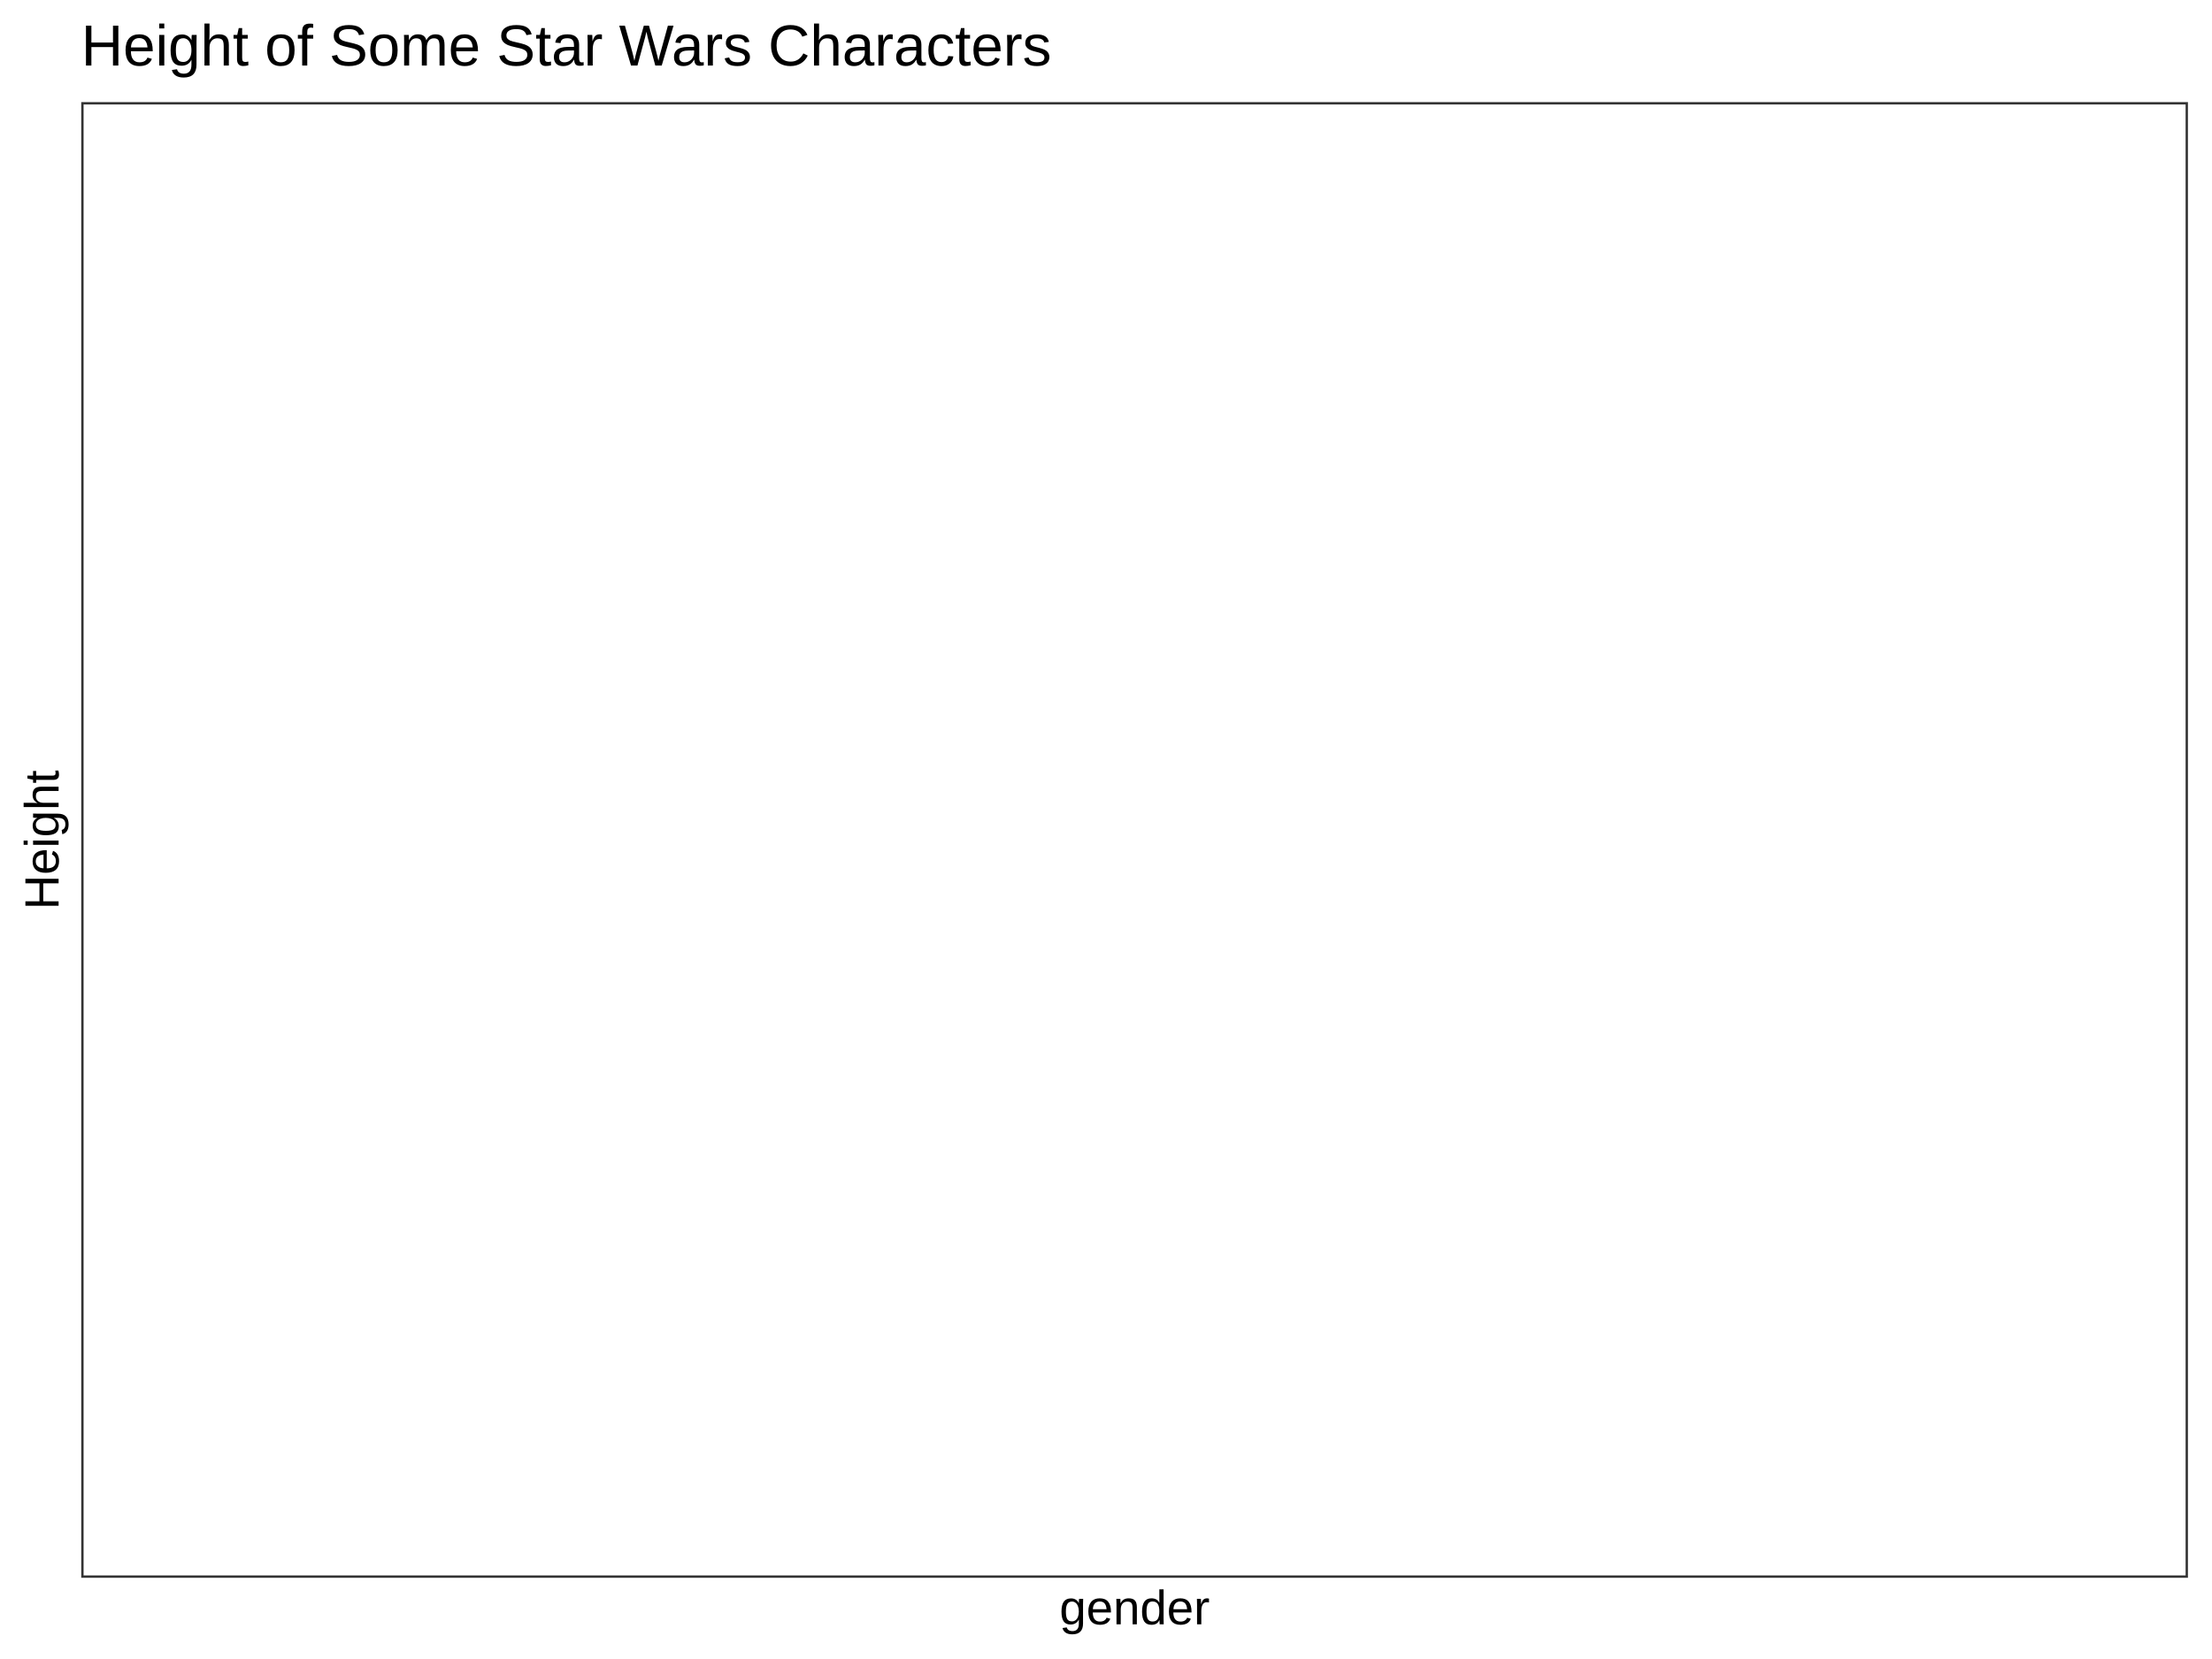
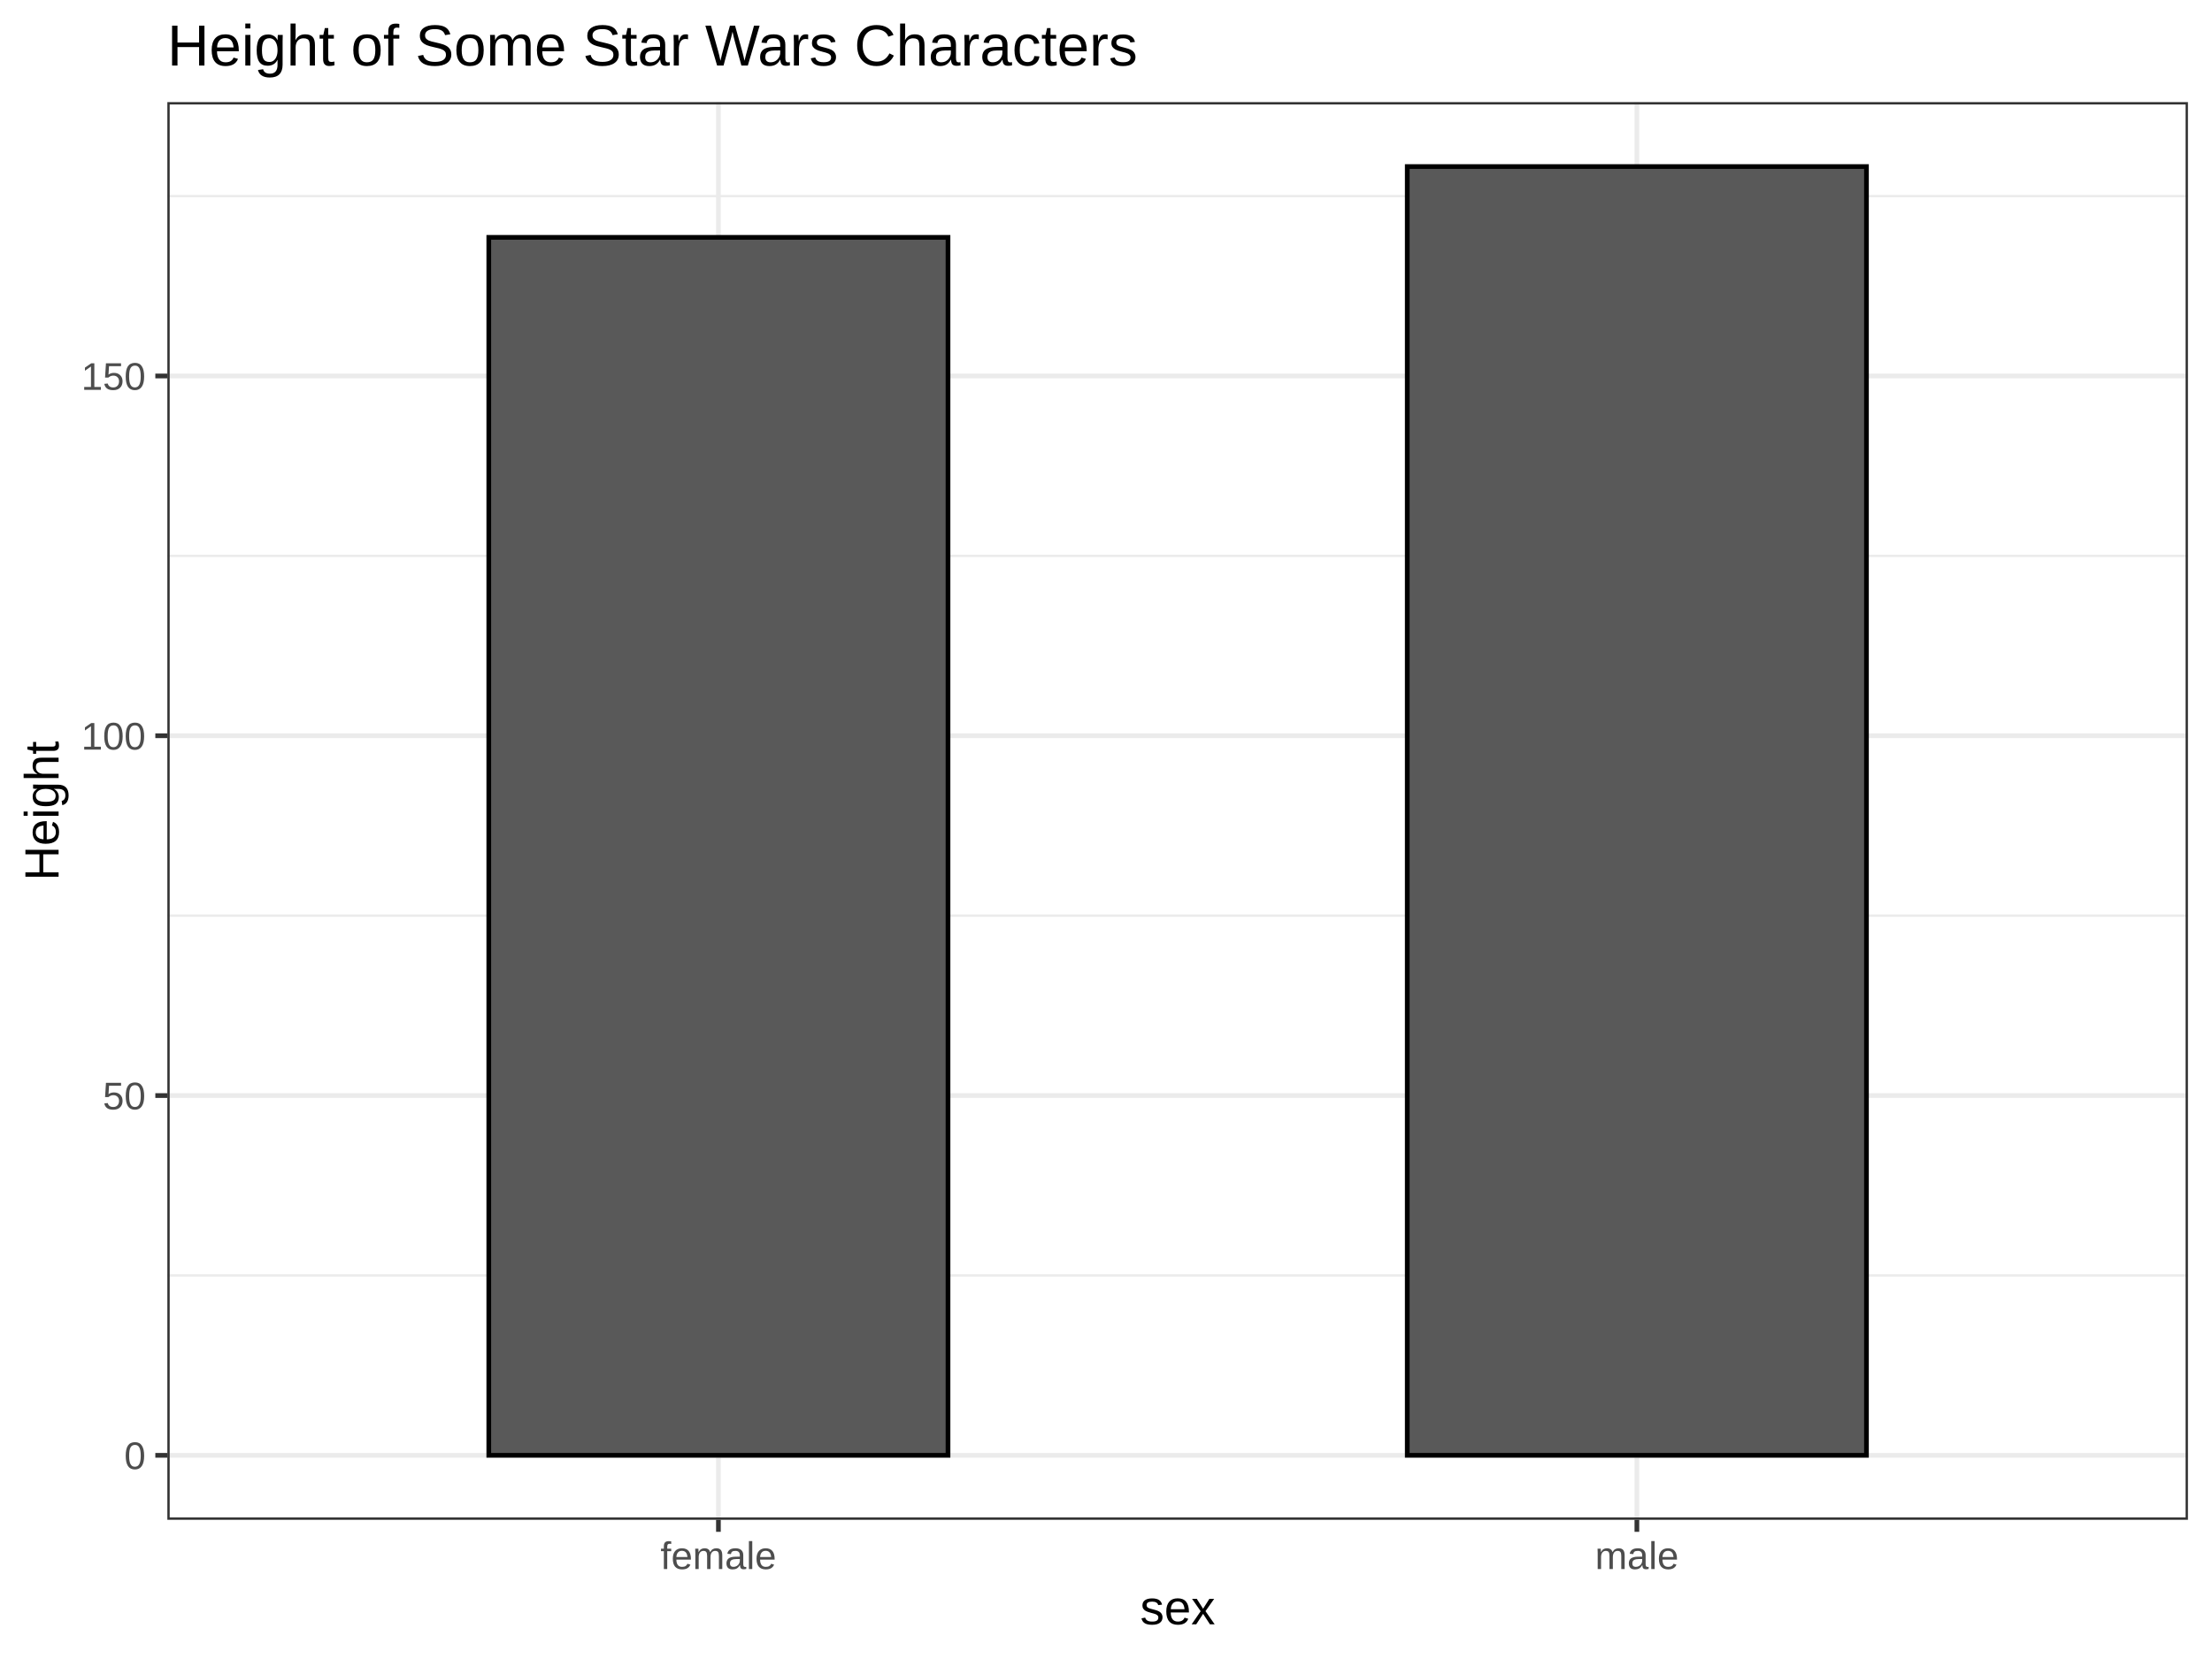
<svg xmlns="http://www.w3.org/2000/svg" viewBox="0 0 504.00 378.00">
  <defs>
    <style type="text/css">
    line, polyline, polygon, path, rect, circle {
      fill: none;
      stroke: #000000;
      stroke-linecap: round;
      stroke-linejoin: round;
      stroke-miterlimit: 10.00;
    }
  </style>
  </defs>
  <rect width="100%" height="100%" style="stroke: none; fill: none;" />
  <rect x="0.00" y="0.00" width="504.00" height="378.00" style="stroke-width: 1.07; stroke: #FFFFFF; fill: #FFFFFF;" />
  <defs>
-     <clipPath id="cpMTguNTF8NDk4LjUyfDM1OS40OXwyMy4yNw==">
-       <rect x="18.51" y="23.27" width="480.01" height="336.22" />
+     <clipPath id="cpMzguMTN8NDk4LjUyfDM0Ni4yOHwyMy4yNw==">
+       <rect x="38.13" y="23.27" width="460.39" height="323.01" />
    </clipPath>
  </defs>
-   <rect x="18.51" y="23.27" width="480.01" height="336.22" style="stroke-width: 1.07; stroke: none; fill: #FFFFFF;" clip-path="url(#cpMTguNTF8NDk4LjUyfDM1OS40OXwyMy4yNw==)" />
-   <rect x="18.51" y="23.27" width="480.01" height="336.22" style="stroke-width: 1.07; stroke: #333333;" clip-path="url(#cpMTguNTF8NDk4LjUyfDM1OS40OXwyMy4yNw==)" />
+   <rect x="38.13" y="23.27" width="460.39" height="323.01" style="stroke-width: 1.07; stroke: none; fill: #FFFFFF;" clip-path="url(#cpMzguMTN8NDk4LjUyfDM0Ni4yOHwyMy4yNw==)" />
+   <polyline points="38.13,290.61 498.52,290.61 " style="stroke-width: 0.53; stroke: #EBEBEB; stroke-linecap: butt;" clip-path="url(#cpMzguMTN8NDk4LjUyfDM0Ni4yOHwyMy4yNw==)" />
+   <polyline points="38.13,208.63 498.52,208.63 " style="stroke-width: 0.53; stroke: #EBEBEB; stroke-linecap: butt;" clip-path="url(#cpMzguMTN8NDk4LjUyfDM0Ni4yOHwyMy4yNw==)" />
+   <polyline points="38.13,126.66 498.52,126.66 " style="stroke-width: 0.53; stroke: #EBEBEB; stroke-linecap: butt;" clip-path="url(#cpMzguMTN8NDk4LjUyfDM0Ni4yOHwyMy4yNw==)" />
+   <polyline points="38.13,44.68 498.52,44.68 " style="stroke-width: 0.53; stroke: #EBEBEB; stroke-linecap: butt;" clip-path="url(#cpMzguMTN8NDk4LjUyfDM0Ni4yOHwyMy4yNw==)" />
+   <polyline points="38.13,331.59 498.52,331.59 " style="stroke-width: 1.07; stroke: #EBEBEB; stroke-linecap: butt;" clip-path="url(#cpMzguMTN8NDk4LjUyfDM0Ni4yOHwyMy4yNw==)" />
+   <polyline points="38.13,249.62 498.52,249.62 " style="stroke-width: 1.07; stroke: #EBEBEB; stroke-linecap: butt;" clip-path="url(#cpMzguMTN8NDk4LjUyfDM0Ni4yOHwyMy4yNw==)" />
+   <polyline points="38.13,167.64 498.52,167.64 " style="stroke-width: 1.07; stroke: #EBEBEB; stroke-linecap: butt;" clip-path="url(#cpMzguMTN8NDk4LjUyfDM0Ni4yOHwyMy4yNw==)" />
+   <polyline points="38.13,85.67 498.52,85.67 " style="stroke-width: 1.07; stroke: #EBEBEB; stroke-linecap: butt;" clip-path="url(#cpMzguMTN8NDk4LjUyfDM0Ni4yOHwyMy4yNw==)" />
+   <polyline points="163.69,346.28 163.69,23.27 " style="stroke-width: 1.07; stroke: #EBEBEB; stroke-linecap: butt;" clip-path="url(#cpMzguMTN8NDk4LjUyfDM0Ni4yOHwyMy4yNw==)" />
+   <polyline points="372.96,346.28 372.96,23.27 " style="stroke-width: 1.07; stroke: #EBEBEB; stroke-linecap: butt;" clip-path="url(#cpMzguMTN8NDk4LjUyfDM0Ni4yOHwyMy4yNw==)" />
+   <rect x="111.37" y="54.08" width="104.63" height="277.51" style="stroke-width: 1.07; stroke-linecap: square; stroke-linejoin: miter; fill: #595959;" clip-path="url(#cpMzguMTN8NDk4LjUyfDM0Ni4yOHwyMy4yNw==)" />
+   <rect x="320.64" y="37.95" width="104.63" height="293.64" style="stroke-width: 1.07; stroke-linecap: square; stroke-linejoin: miter; fill: #595959;" clip-path="url(#cpMzguMTN8NDk4LjUyfDM0Ni4yOHwyMy4yNw==)" />
+   <rect x="38.13" y="23.27" width="460.39" height="323.01" style="stroke-width: 1.07; stroke: #333333;" clip-path="url(#cpMzguMTN8NDk4LjUyfDM0Ni4yOHwyMy4yNw==)" />
  <defs>
    <clipPath id="cpMC4wMHw1MDQuMDB8Mzc4LjAwfDAuMDA=">
      <rect x="0.00" y="0.00" width="504.00" height="378.00" />
    </clipPath>
  </defs>
  <g clip-path="url(#cpMC4wMHw1MDQuMDB8Mzc4LjAwfDAuMDA=)">
-     <text x="241.39" y="370.10" style="font-size: 11.00px; font-family: Arial;" textLength="34.25px" lengthAdjust="spacingAndGlyphs">gender</text>
+     <text x="28.30" y="334.74" style="font-size: 8.80px; fill: #4D4D4D; font-family: Arial;" textLength="4.89px" lengthAdjust="spacingAndGlyphs">0</text>
  </g>
  <g clip-path="url(#cpMC4wMHw1MDQuMDB8Mzc4LjAwfDAuMDA=)">
-     <text transform="translate(13.35,207.28) rotate(-90)" style="font-size: 11.00px; font-family: Arial;" textLength="31.80px" lengthAdjust="spacingAndGlyphs">Height</text>
+     <text x="23.41" y="252.77" style="font-size: 8.80px; fill: #4D4D4D; font-family: Arial;" textLength="9.79px" lengthAdjust="spacingAndGlyphs">50</text>
  </g>
  <g clip-path="url(#cpMC4wMHw1MDQuMDB8Mzc4LjAwfDAuMDA=)">
-     <text x="18.51" y="14.93" style="font-size: 13.20px; font-family: Arial;" textLength="221.54px" lengthAdjust="spacingAndGlyphs">Height of Some Star Wars Characters</text>
+     <text x="18.51" y="170.79" style="font-size: 8.80px; fill: #4D4D4D; font-family: Arial;" textLength="14.68px" lengthAdjust="spacingAndGlyphs">100</text>
+   </g>
+   <g clip-path="url(#cpMC4wMHw1MDQuMDB8Mzc4LjAwfDAuMDA=)">
+     <text x="18.51" y="88.82" style="font-size: 8.80px; fill: #4D4D4D; font-family: Arial;" textLength="14.68px" lengthAdjust="spacingAndGlyphs">150</text>
+   </g>
+   <polyline points="35.39,331.59 38.13,331.59 " style="stroke-width: 1.07; stroke: #333333; stroke-linecap: butt;" clip-path="url(#cpMC4wMHw1MDQuMDB8Mzc4LjAwfDAuMDA=)" />
+   <polyline points="35.39,249.62 38.13,249.62 " style="stroke-width: 1.07; stroke: #333333; stroke-linecap: butt;" clip-path="url(#cpMC4wMHw1MDQuMDB8Mzc4LjAwfDAuMDA=)" />
+   <polyline points="35.39,167.64 38.13,167.64 " style="stroke-width: 1.07; stroke: #333333; stroke-linecap: butt;" clip-path="url(#cpMC4wMHw1MDQuMDB8Mzc4LjAwfDAuMDA=)" />
+   <polyline points="35.39,85.67 38.13,85.67 " style="stroke-width: 1.07; stroke: #333333; stroke-linecap: butt;" clip-path="url(#cpMC4wMHw1MDQuMDB8Mzc4LjAwfDAuMDA=)" />
+   <polyline points="163.69,349.02 163.69,346.28 " style="stroke-width: 1.07; stroke: #333333; stroke-linecap: butt;" clip-path="url(#cpMC4wMHw1MDQuMDB8Mzc4LjAwfDAuMDA=)" />
+   <polyline points="372.96,349.02 372.96,346.28 " style="stroke-width: 1.07; stroke: #333333; stroke-linecap: butt;" clip-path="url(#cpMC4wMHw1MDQuMDB8Mzc4LjAwfDAuMDA=)" />
+   <g clip-path="url(#cpMC4wMHw1MDQuMDB8Mzc4LjAwfDAuMDA=)">
+     <text x="150.48" y="357.51" style="font-size: 8.80px; fill: #4D4D4D; font-family: Arial;" textLength="26.41px" lengthAdjust="spacingAndGlyphs">female</text>
+   </g>
+   <g clip-path="url(#cpMC4wMHw1MDQuMDB8Mzc4LjAwfDAuMDA=)">
+     <text x="363.42" y="357.51" style="font-size: 8.80px; fill: #4D4D4D; font-family: Arial;" textLength="19.07px" lengthAdjust="spacingAndGlyphs">male</text>
+   </g>
+   <g clip-path="url(#cpMC4wMHw1MDQuMDB8Mzc4LjAwfDAuMDA=)">
+     <text x="259.77" y="370.10" style="font-size: 11.00px; font-family: Arial;" textLength="17.12px" lengthAdjust="spacingAndGlyphs">sex</text>
+   </g>
+   <g clip-path="url(#cpMC4wMHw1MDQuMDB8Mzc4LjAwfDAuMDA=)">
+     <text transform="translate(13.35,200.67) rotate(-90)" style="font-size: 11.00px; font-family: Arial;" textLength="31.80px" lengthAdjust="spacingAndGlyphs">Height</text>
+   </g>
+   <g clip-path="url(#cpMC4wMHw1MDQuMDB8Mzc4LjAwfDAuMDA=)">
+     <text x="38.13" y="14.93" style="font-size: 13.20px; font-family: Arial;" textLength="221.54px" lengthAdjust="spacingAndGlyphs">Height of Some Star Wars Characters</text>
  </g>
</svg>
